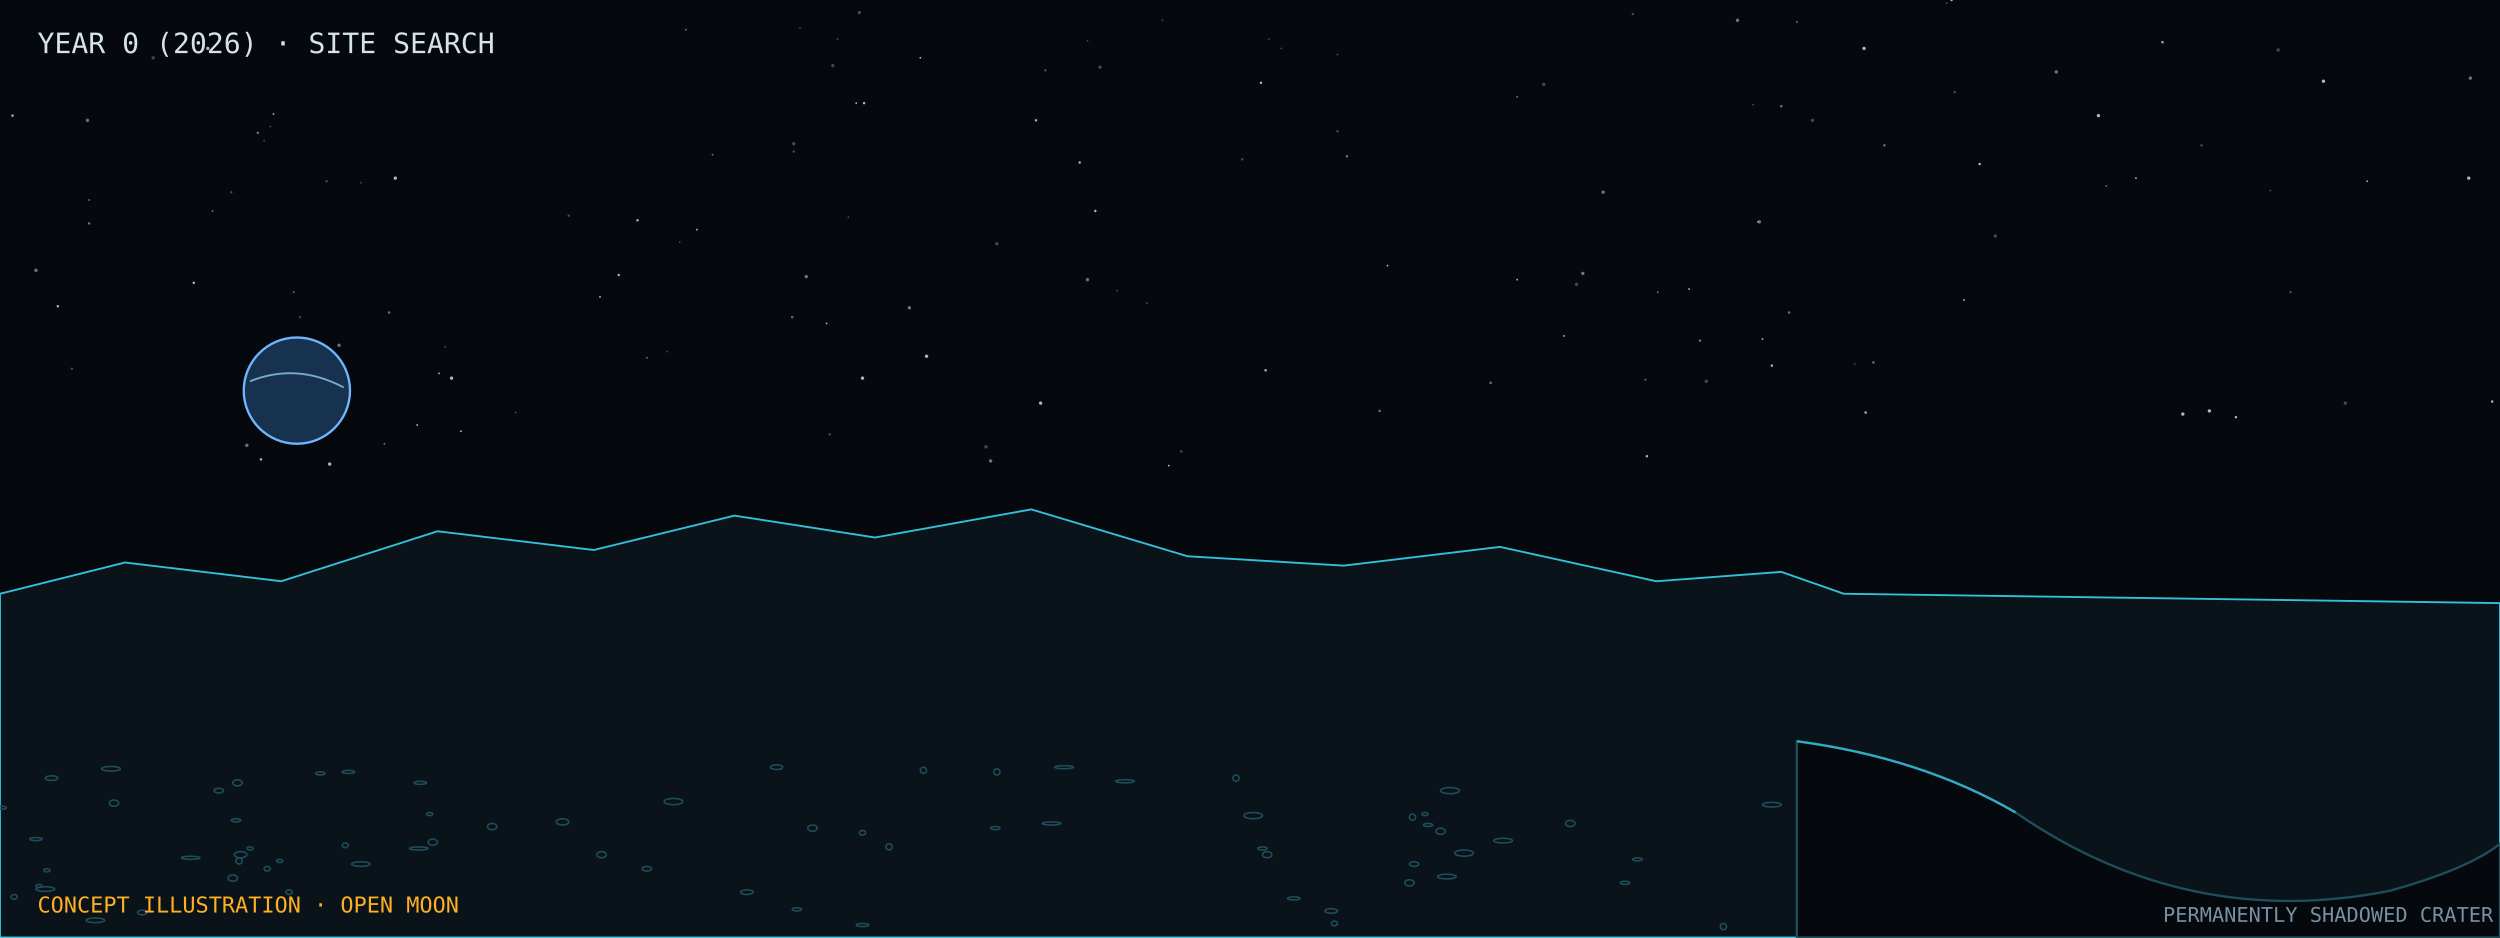
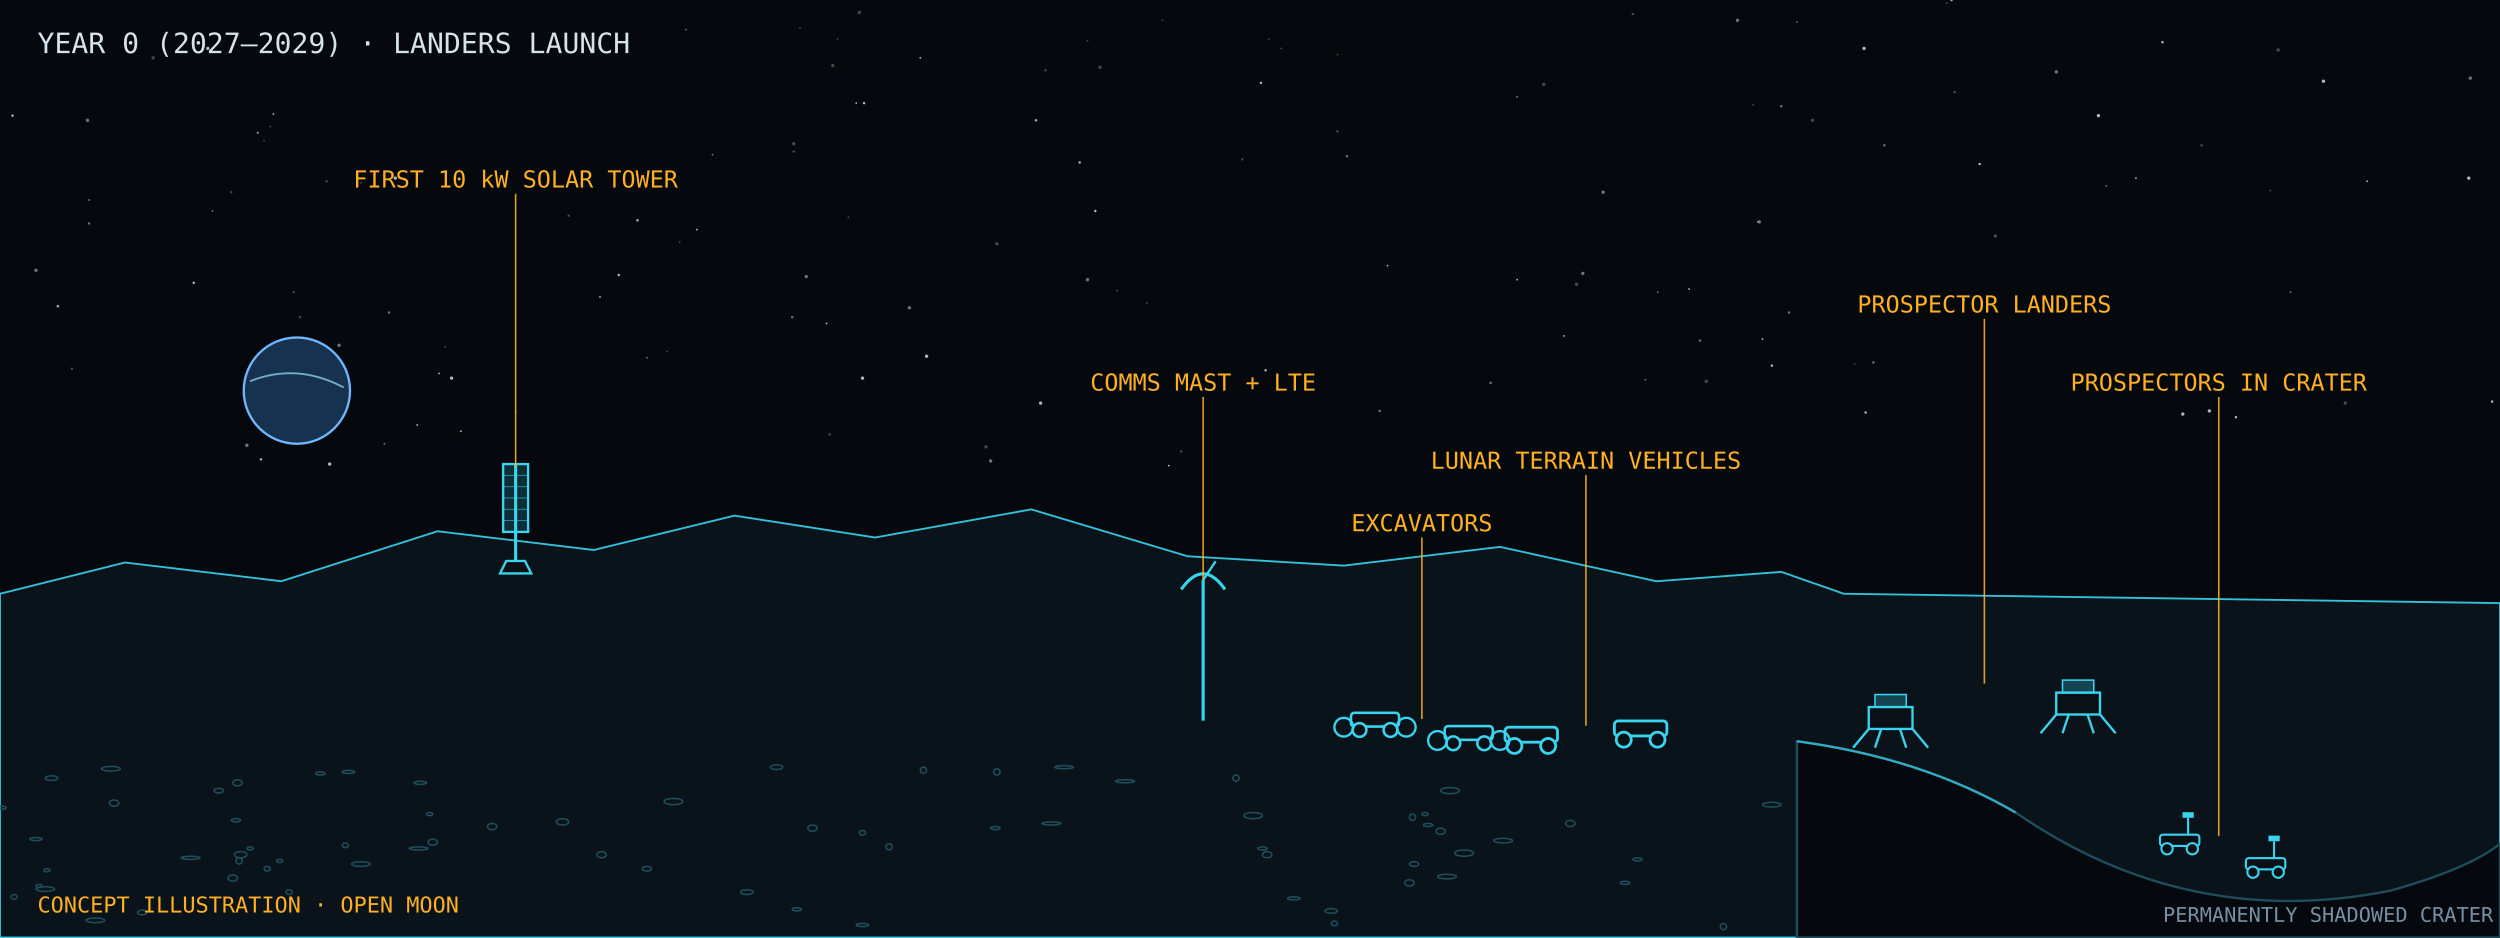
- <svg xmlns="http://www.w3.org/2000/svg" viewBox="0 0 1600 600" width="1600" height="600" role="img" aria-label="Concept illustration of the Open Moon base: YEAR 0 (2026) · SITE SEARCH">
+ <svg xmlns="http://www.w3.org/2000/svg" viewBox="0 0 1600 600" width="1600" height="600" role="img" aria-label="Concept illustration of the Open Moon base: YEAR 0 (2027–2029) · LANDERS LAUNCH">
  <rect width="1600" height="600" fill="#05080c" />
  <circle cx="663" cy="77" r="0.8" fill="#d6e2ec" opacity="0.8" />
  <circle cx="98" cy="37" r="1.1" fill="#d6e2ec" opacity="0.3" />
  <circle cx="748" cy="298" r="0.6" fill="#d6e2ec" opacity="0.8" />
  <circle cx="439" cy="19" r="0.6" fill="#d6e2ec" opacity="0.5" />
  <circle cx="856" cy="35" r="0.6" fill="#d6e2ec" opacity="0.3" />
  <circle cx="1128" cy="217" r="0.6" fill="#d6e2ec" opacity="0.8" />
  <circle cx="253" cy="114" r="1.1" fill="#d6e2ec" opacity="0.8" />
  <circle cx="1193" cy="31" r="1.1" fill="#d6e2ec" opacity="0.8" />
  <circle cx="812" cy="25" r="0.6" fill="#d6e2ec" opacity="0.3" />
  <circle cx="1140" cy="68" r="0.8" fill="#d6e2ec" opacity="0.5" />
  <circle cx="295" cy="276" r="0.6" fill="#d6e2ec" opacity="0.8" />
  <circle cx="631" cy="286" r="1.1" fill="#d6e2ec" opacity="0.3" />
  <circle cx="211" cy="297" r="1.1" fill="#d6e2ec" opacity="0.8" />
  <circle cx="384" cy="190" r="0.6" fill="#d6e2ec" opacity="0.8" />
  <circle cx="1458" cy="32" r="1.1" fill="#d6e2ec" opacity="0.3" />
  <circle cx="1267" cy="105" r="0.8" fill="#d6e2ec" opacity="0.8" />
  <circle cx="1088" cy="218" r="0.8" fill="#d6e2ec" opacity="0.5" />
  <circle cx="1199" cy="232" r="0.8" fill="#d6e2ec" opacity="0.5" />
  <circle cx="508" cy="92" r="1.1" fill="#d6e2ec" opacity="0.3" />
  <circle cx="167" cy="294" r="0.8" fill="#d6e2ec" opacity="0.8" />
  <circle cx="1013" cy="175" r="1.1" fill="#d6e2ec" opacity="0.5" />
  <circle cx="589" cy="37" r="0.6" fill="#d6e2ec" opacity="0.8" />
  <circle cx="856" cy="84" r="0.8" fill="#d6e2ec" opacity="0.3" />
  <circle cx="1001" cy="215" r="0.6" fill="#d6e2ec" opacity="0.8" />
  <circle cx="158" cy="285" r="1.1" fill="#d6e2ec" opacity="0.5" />
  <circle cx="696" cy="179" r="1.1" fill="#d6e2ec" opacity="0.5" />
  <circle cx="1187" cy="233" r="0.6" fill="#d6e2ec" opacity="0.3" />
  <circle cx="552" cy="242" r="1.1" fill="#d6e2ec" opacity="0.8" />
  <circle cx="133" cy="31" r="1.1" fill="#d6e2ec" opacity="0.8" />
  <circle cx="634" cy="295" r="1.1" fill="#d6e2ec" opacity="0.5" />
  <circle cx="582" cy="197" r="1.1" fill="#d6e2ec" opacity="0.5" />
  <circle cx="46" cy="236" r="0.8" fill="#d6e2ec" opacity="0.3" />
  <circle cx="1251" cy="59" r="0.8" fill="#d6e2ec" opacity="0.3" />
  <circle cx="446" cy="147" r="0.6" fill="#d6e2ec" opacity="0.8" />
  <circle cx="507" cy="203" r="0.8" fill="#d6e2ec" opacity="0.5" />
  <circle cx="165" cy="85" r="0.8" fill="#d6e2ec" opacity="0.5" />
  <circle cx="1125" cy="142" r="0.6" fill="#d6e2ec" opacity="0.5" />
  <circle cx="1126" cy="142" r="1.1" fill="#d6e2ec" opacity="0.5" />
  <circle cx="734" cy="194" r="0.6" fill="#d6e2ec" opacity="0.3" />
  <circle cx="169" cy="90" r="0.6" fill="#d6e2ec" opacity="0.3" />
  <circle cx="1348" cy="119" r="0.6" fill="#d6e2ec" opacity="0.5" />
  <circle cx="1206" cy="93" r="0.8" fill="#d6e2ec" opacity="0.5" />
  <circle cx="8" cy="74" r="0.8" fill="#d6e2ec" opacity="0.8" />
  <circle cx="756" cy="289" r="0.8" fill="#d6e2ec" opacity="0.3" />
  <circle cx="1414" cy="263" r="1.1" fill="#d6e2ec" opacity="0.8" />
  <circle cx="1384" cy="27" r="0.8" fill="#d6e2ec" opacity="0.8" />
  <circle cx="1145" cy="200" r="0.8" fill="#d6e2ec" opacity="0.5" />
  <circle cx="807" cy="53" r="0.8" fill="#d6e2ec" opacity="0.8" />
  <circle cx="820" cy="31" r="0.6" fill="#d6e2ec" opacity="0.3" />
  <circle cx="427" cy="225" r="0.6" fill="#d6e2ec" opacity="0.3" />
  <circle cx="696" cy="26" r="0.6" fill="#d6e2ec" opacity="0.3" />
  <circle cx="1160" cy="77" r="1.1" fill="#d6e2ec" opacity="0.3" />
  <circle cx="744" cy="13" r="0.6" fill="#d6e2ec" opacity="0.3" />
  <circle cx="1257" cy="192" r="0.6" fill="#d6e2ec" opacity="0.8" />
  <circle cx="516" cy="177" r="1.1" fill="#d6e2ec" opacity="0.5" />
  <circle cx="971" cy="62" r="0.6" fill="#d6e2ec" opacity="0.5" />
  <circle cx="954" cy="245" r="0.8" fill="#d6e2ec" opacity="0.5" />
  <circle cx="175" cy="73" r="0.6" fill="#d6e2ec" opacity="0.8" />
  <circle cx="701" cy="135" r="0.8" fill="#d6e2ec" opacity="0.8" />
  <circle cx="330" cy="264" r="0.6" fill="#d6e2ec" opacity="0.3" />
  <circle cx="1081" cy="185" r="0.6" fill="#d6e2ec" opacity="0.8" />
  <circle cx="1112" cy="13" r="1.1" fill="#d6e2ec" opacity="0.5" />
  <circle cx="1316" cy="46" r="1.1" fill="#d6e2ec" opacity="0.5" />
  <circle cx="1061" cy="187" r="0.6" fill="#d6e2ec" opacity="0.5" />
  <circle cx="1580" cy="114" r="1.1" fill="#d6e2ec" opacity="0.8" />
  <circle cx="1595" cy="257" r="0.8" fill="#d6e2ec" opacity="0.8" />
  <circle cx="456" cy="99" r="0.6" fill="#d6e2ec" opacity="0.5" />
  <circle cx="1515" cy="116" r="0.6" fill="#d6e2ec" opacity="0.8" />
  <circle cx="1009" cy="182" r="1.1" fill="#d6e2ec" opacity="0.3" />
  <circle cx="57" cy="143" r="0.8" fill="#d6e2ec" opacity="0.5" />
  <circle cx="396" cy="176" r="0.8" fill="#d6e2ec" opacity="0.8" />
  <circle cx="715" cy="186" r="0.6" fill="#d6e2ec" opacity="0.3" />
  <circle cx="209" cy="116" r="0.8" fill="#d6e2ec" opacity="0.3" />
  <circle cx="691" cy="104" r="0.8" fill="#d6e2ec" opacity="0.8" />
  <circle cx="1249" cy="0" r="0.8" fill="#d6e2ec" opacity="0.8" />
  <circle cx="704" cy="43" r="1.1" fill="#d6e2ec" opacity="0.3" />
  <circle cx="795" cy="102" r="0.8" fill="#d6e2ec" opacity="0.3" />
  <circle cx="888" cy="170" r="0.6" fill="#d6e2ec" opacity="0.8" />
  <circle cx="810" cy="237" r="0.8" fill="#d6e2ec" opacity="0.8" />
  <circle cx="173" cy="81" r="0.6" fill="#d6e2ec" opacity="0.3" />
  <circle cx="56" cy="77" r="1.1" fill="#d6e2ec" opacity="0.5" />
  <circle cx="1343" cy="74" r="1.1" fill="#d6e2ec" opacity="0.8" />
  <circle cx="971" cy="179" r="0.6" fill="#d6e2ec" opacity="0.8" />
  <circle cx="1122" cy="67" r="0.6" fill="#d6e2ec" opacity="0.3" />
  <circle cx="1487" cy="52" r="1.1" fill="#d6e2ec" opacity="0.8" />
  <circle cx="285" cy="222" r="0.6" fill="#d6e2ec" opacity="0.3" />
  <circle cx="57" cy="128" r="0.6" fill="#d6e2ec" opacity="0.5" />
  <circle cx="1026" cy="123" r="1.1" fill="#d6e2ec" opacity="0.5" />
  <circle cx="531" cy="278" r="0.8" fill="#d6e2ec" opacity="0.3" />
  <circle cx="124" cy="181" r="0.8" fill="#d6e2ec" opacity="0.8" />
  <circle cx="1194" cy="264" r="0.8" fill="#d6e2ec" opacity="0.8" />
  <circle cx="267" cy="272" r="0.6" fill="#d6e2ec" opacity="0.8" />
  <circle cx="1045" cy="9" r="0.8" fill="#d6e2ec" opacity="0.3" />
  <circle cx="1246" cy="2" r="0.6" fill="#d6e2ec" opacity="0.3" />
  <circle cx="289" cy="242" r="1.1" fill="#d6e2ec" opacity="0.8" />
  <circle cx="246" cy="284" r="0.6" fill="#d6e2ec" opacity="0.5" />
  <circle cx="1397" cy="265" r="1.1" fill="#d6e2ec" opacity="0.8" />
  <circle cx="988" cy="54" r="1.1" fill="#d6e2ec" opacity="0.3" />
  <circle cx="508" cy="97" r="0.8" fill="#d6e2ec" opacity="0.3" />
  <circle cx="1581" cy="50" r="1.1" fill="#d6e2ec" opacity="0.5" />
  <circle cx="1150" cy="14" r="0.6" fill="#d6e2ec" opacity="0.5" />
  <circle cx="666" cy="258" r="1.1" fill="#d6e2ec" opacity="0.8" />
  <circle cx="408" cy="141" r="0.8" fill="#d6e2ec" opacity="0.8" />
  <circle cx="1092" cy="244" r="1.1" fill="#d6e2ec" opacity="0.3" />
  <circle cx="1431" cy="267" r="0.8" fill="#d6e2ec" opacity="0.8" />
  <circle cx="414" cy="229" r="0.6" fill="#d6e2ec" opacity="0.5" />
  <circle cx="249" cy="200" r="0.8" fill="#d6e2ec" opacity="0.5" />
  <circle cx="148" cy="123" r="0.8" fill="#d6e2ec" opacity="0.3" />
  <circle cx="435" cy="155" r="0.6" fill="#d6e2ec" opacity="0.3" />
  <circle cx="1466" cy="187" r="0.6" fill="#d6e2ec" opacity="0.5" />
  <circle cx="281" cy="239" r="0.6" fill="#d6e2ec" opacity="0.8" />
  <circle cx="192" cy="203" r="0.8" fill="#d6e2ec" opacity="0.3" />
  <circle cx="1367" cy="114" r="0.6" fill="#d6e2ec" opacity="0.8" />
  <circle cx="883" cy="263" r="0.8" fill="#d6e2ec" opacity="0.5" />
  <circle cx="862" cy="100" r="0.8" fill="#d6e2ec" opacity="0.5" />
  <circle cx="188" cy="187" r="0.6" fill="#d6e2ec" opacity="0.5" />
  <circle cx="1134" cy="234" r="0.8" fill="#d6e2ec" opacity="0.8" />
  <circle cx="37" cy="196" r="0.8" fill="#d6e2ec" opacity="0.8" />
  <circle cx="1277" cy="151" r="1.1" fill="#d6e2ec" opacity="0.3" />
  <circle cx="231" cy="117" r="0.6" fill="#d6e2ec" opacity="0.3" />
  <circle cx="543" cy="139" r="0.6" fill="#d6e2ec" opacity="0.3" />
  <circle cx="553" cy="66" r="0.8" fill="#d6e2ec" opacity="0.8" />
  <circle cx="529" cy="207" r="0.6" fill="#d6e2ec" opacity="0.8" />
  <circle cx="1054" cy="292" r="0.8" fill="#d6e2ec" opacity="0.8" />
  <circle cx="669" cy="45" r="0.8" fill="#d6e2ec" opacity="0.3" />
  <circle cx="1409" cy="93" r="0.8" fill="#d6e2ec" opacity="0.3" />
  <circle cx="550" cy="8" r="1.1" fill="#d6e2ec" opacity="0.3" />
  <circle cx="533" cy="42" r="1.1" fill="#d6e2ec" opacity="0.3" />
  <circle cx="136" cy="135" r="0.6" fill="#d6e2ec" opacity="0.5" />
  <circle cx="23" cy="173" r="1.1" fill="#d6e2ec" opacity="0.5" />
  <circle cx="548" cy="66" r="0.6" fill="#d6e2ec" opacity="0.8" />
  <circle cx="1453" cy="122" r="0.6" fill="#d6e2ec" opacity="0.3" />
  <circle cx="536" cy="25" r="0.6" fill="#d6e2ec" opacity="0.3" />
  <circle cx="638" cy="156" r="1.1" fill="#d6e2ec" opacity="0.3" />
  <circle cx="593" cy="228" r="1.1" fill="#d6e2ec" opacity="0.8" />
  <circle cx="364" cy="138" r="0.8" fill="#d6e2ec" opacity="0.3" />
  <circle cx="512" cy="18" r="0.6" fill="#d6e2ec" opacity="0.3" />
  <circle cx="1501" cy="258" r="1.1" fill="#d6e2ec" opacity="0.3" />
  <circle cx="1053" cy="243" r="0.6" fill="#d6e2ec" opacity="0.5" />
  <circle cx="217" cy="221" r="1.1" fill="#d6e2ec" opacity="0.5" />
  <circle cx="190" cy="250" r="34" fill="#16324f" stroke="#6fb6ff" stroke-width="1.5" />
  <path d="M160 244 Q190 232 220 248" stroke="#9ee0ff" stroke-width="1.2" fill="none" opacity=".7" />
  <path d="M0 380 L80 360 L180 372 L280 340 L380 352 L470 330 L560 344 L660 326 L760 356 L860 362 L960 350 L1060 372 L1140 366 L1180 380 L1600 386 L1600 600 L0 600Z" fill="#0b141c" stroke="#38d4f0" stroke-width="1.2" opacity=".9" />
  <path d="M0 0 470.0 L20 473.2 L40 476.0 L60 478.1 L80 479.3 L100 479.5 L120 478.8 L140 477.5 L160 476.0 L180 474.5 L200 473.4 L220 473.0 L240 473.3 L260 474.3 L280 475.7 L300 477.2 L320 478.5 L340 479.3 L360 479.2 L380 478.2 L400 476.2 L420 473.5 L440 470.3 L460 467.1 L480 464.2 L500 462.0 L520 460.7 L540 460.3 L560 460.9 L580 462.1 L600 463.7 L620 465.2 L640 466.4 L660 467.0 L680 466.8 L700 466.0 L720 464.6 L740 463.1 L760 461.7 L780 460.9 L800 460.9 L820 461.8 L840 463.6 L860 466.3 L880 469.4 L900 472.6 L920 475.6 L940 477.9 L960 479.3 L980 479.8 L1000 479.3 L1020 478.2 L1040 476.6 L1060 475.0 L1080 473.7 L1100 473.1 L1120 473.1 L1140 473.8 L1160 475.1 L1180 476.6 L1200 478.0 L1220 478.9 L1240 479.0 L1260 478.3 L1280 476.5 L1300 474.0 L1320 470.9 L1340 467.7 L1360 464.6 L1380 462.2 L1400 460.7 L1420 460.1 L1440 460.4 L1460 461.5 L1480 463.1 L1500 464.7 L1520 466.1 L1540 466.9 L1560 467.0 L1580 466.4 L1600 465.2 L1600 600 L0 600Z" fill="#0e1922" stroke="#38d4f0" stroke-width="1.5" />
  <ellipse cx="926" cy="561" rx="6" ry="1.5" fill="none" stroke="#1e4e5c" stroke-width="1" />
  <ellipse cx="1040" cy="565" rx="3" ry="1" fill="none" stroke="#1e4e5c" stroke-width="1" />
  <ellipse cx="1048" cy="550" rx="3" ry="1" fill="none" stroke="#1e4e5c" stroke-width="1" />
  <ellipse cx="914" cy="528" rx="3" ry="1" fill="none" stroke="#1e4e5c" stroke-width="1" />
  <ellipse cx="1103" cy="593" rx="2" ry="2" fill="none" stroke="#1e4e5c" stroke-width="1" />
  <ellipse cx="811" cy="547" rx="3" ry="2" fill="none" stroke="#1e4e5c" stroke-width="1" />
  <ellipse cx="30" cy="557" rx="2" ry="1" fill="none" stroke="#1e4e5c" stroke-width="1" />
  <ellipse cx="73" cy="514" rx="3" ry="2" fill="none" stroke="#1e4e5c" stroke-width="1" />
  <ellipse cx="61" cy="589" rx="6" ry="1.5" fill="none" stroke="#1e4e5c" stroke-width="1" />
  <ellipse cx="902" cy="565" rx="3" ry="2" fill="none" stroke="#1e4e5c" stroke-width="1" />
  <ellipse cx="478" cy="571" rx="4" ry="1.5" fill="none" stroke="#1e4e5c" stroke-width="1" />
  <ellipse cx="9" cy="574" rx="2" ry="1.5" fill="none" stroke="#1e4e5c" stroke-width="1" />
  <ellipse cx="569" cy="542" rx="2" ry="2" fill="none" stroke="#1e4e5c" stroke-width="1" />
  <ellipse cx="520" cy="530" rx="3" ry="2" fill="none" stroke="#1e4e5c" stroke-width="1" />
  <ellipse cx="591" cy="493" rx="2" ry="2" fill="none" stroke="#1e4e5c" stroke-width="1" />
  <ellipse cx="221" cy="541" rx="2" ry="1.5" fill="none" stroke="#1e4e5c" stroke-width="1" />
  <ellipse cx="791" cy="498" rx="2" ry="2" fill="none" stroke="#1e4e5c" stroke-width="1" />
  <ellipse cx="1" cy="517" rx="3" ry="1" fill="none" stroke="#1e4e5c" stroke-width="1" />
  <ellipse cx="962" cy="538" rx="6" ry="1.5" fill="none" stroke="#1e4e5c" stroke-width="1" />
  <ellipse cx="149" cy="562" rx="3" ry="2" fill="none" stroke="#1e4e5c" stroke-width="1" />
  <ellipse cx="552" cy="533" rx="2" ry="1.5" fill="none" stroke="#1e4e5c" stroke-width="1" />
  <ellipse cx="681" cy="491" rx="6" ry="1" fill="none" stroke="#1e4e5c" stroke-width="1" />
  <ellipse cx="275" cy="521" rx="2" ry="1" fill="none" stroke="#1e4e5c" stroke-width="1" />
  <ellipse cx="122" cy="549" rx="6" ry="1" fill="none" stroke="#1e4e5c" stroke-width="1" />
  <ellipse cx="385" cy="547" rx="3" ry="2" fill="none" stroke="#1e4e5c" stroke-width="1" />
  <ellipse cx="268" cy="543" rx="6" ry="1" fill="none" stroke="#1e4e5c" stroke-width="1" />
  <ellipse cx="808" cy="543" rx="3" ry="1" fill="none" stroke="#1e4e5c" stroke-width="1" />
  <ellipse cx="552" cy="592" rx="4" ry="1" fill="none" stroke="#1e4e5c" stroke-width="1" />
  <ellipse cx="431" cy="513" rx="6" ry="2" fill="none" stroke="#1e4e5c" stroke-width="1" />
  <ellipse cx="205" cy="495" rx="3" ry="1" fill="none" stroke="#1e4e5c" stroke-width="1" />
  <ellipse cx="904" cy="523" rx="2" ry="2" fill="none" stroke="#1e4e5c" stroke-width="1" />
  <ellipse cx="673" cy="527" rx="6" ry="1" fill="none" stroke="#1e4e5c" stroke-width="1" />
  <ellipse cx="152" cy="501" rx="3" ry="2" fill="none" stroke="#1e4e5c" stroke-width="1" />
  <ellipse cx="497" cy="491" rx="4" ry="1.5" fill="none" stroke="#1e4e5c" stroke-width="1" />
  <ellipse cx="928" cy="506" rx="6" ry="2" fill="none" stroke="#1e4e5c" stroke-width="1" />
  <ellipse cx="277" cy="539" rx="3" ry="2" fill="none" stroke="#1e4e5c" stroke-width="1" />
  <ellipse cx="315" cy="529" rx="3" ry="2" fill="none" stroke="#1e4e5c" stroke-width="1" />
  <ellipse cx="510" cy="582" rx="3" ry="1" fill="none" stroke="#1e4e5c" stroke-width="1" />
  <ellipse cx="1134" cy="515" rx="6" ry="1.5" fill="none" stroke="#1e4e5c" stroke-width="1" />
  <ellipse cx="160" cy="543" rx="2" ry="1" fill="none" stroke="#1e4e5c" stroke-width="1" />
  <ellipse cx="223" cy="494" rx="4" ry="1" fill="none" stroke="#1e4e5c" stroke-width="1" />
  <ellipse cx="802" cy="522" rx="6" ry="2" fill="none" stroke="#1e4e5c" stroke-width="1" />
  <ellipse cx="1005" cy="527" rx="3" ry="2" fill="none" stroke="#1e4e5c" stroke-width="1" />
  <ellipse cx="140" cy="506" rx="3" ry="1.5" fill="none" stroke="#1e4e5c" stroke-width="1" />
  <ellipse cx="151" cy="525" rx="3" ry="1" fill="none" stroke="#1e4e5c" stroke-width="1" />
  <ellipse cx="33" cy="498" rx="4" ry="1.5" fill="none" stroke="#1e4e5c" stroke-width="1" />
  <ellipse cx="912" cy="521" rx="2" ry="1" fill="none" stroke="#1e4e5c" stroke-width="1" />
  <ellipse cx="360" cy="526" rx="4" ry="2" fill="none" stroke="#1e4e5c" stroke-width="1" />
  <ellipse cx="269" cy="501" rx="4" ry="1" fill="none" stroke="#1e4e5c" stroke-width="1" />
  <ellipse cx="922" cy="532" rx="3" ry="2" fill="none" stroke="#1e4e5c" stroke-width="1" />
  <ellipse cx="71" cy="492" rx="6" ry="1.5" fill="none" stroke="#1e4e5c" stroke-width="1" />
  <ellipse cx="638" cy="494" rx="2" ry="2" fill="none" stroke="#1e4e5c" stroke-width="1" />
  <ellipse cx="153" cy="551" rx="2" ry="2" fill="none" stroke="#1e4e5c" stroke-width="1" />
  <ellipse cx="637" cy="530" rx="3" ry="1" fill="none" stroke="#1e4e5c" stroke-width="1" />
  <ellipse cx="154" cy="547" rx="4" ry="2" fill="none" stroke="#1e4e5c" stroke-width="1" />
  <ellipse cx="91" cy="584" rx="3" ry="1.5" fill="none" stroke="#1e4e5c" stroke-width="1" />
  <ellipse cx="720" cy="500" rx="6" ry="1" fill="none" stroke="#1e4e5c" stroke-width="1" />
  <ellipse cx="854" cy="591" rx="2" ry="1.5" fill="none" stroke="#1e4e5c" stroke-width="1" />
  <ellipse cx="29" cy="569" rx="6" ry="1.5" fill="none" stroke="#1e4e5c" stroke-width="1" />
  <ellipse cx="25" cy="567" rx="2" ry="1" fill="none" stroke="#1e4e5c" stroke-width="1" />
  <ellipse cx="185" cy="571" rx="2" ry="1.5" fill="none" stroke="#1e4e5c" stroke-width="1" />
  <ellipse cx="852" cy="583" rx="4" ry="1.5" fill="none" stroke="#1e4e5c" stroke-width="1" />
  <ellipse cx="937" cy="546" rx="6" ry="2" fill="none" stroke="#1e4e5c" stroke-width="1" />
  <ellipse cx="171" cy="556" rx="2" ry="1.5" fill="none" stroke="#1e4e5c" stroke-width="1" />
  <ellipse cx="179" cy="551" rx="2" ry="1" fill="none" stroke="#1e4e5c" stroke-width="1" />
  <ellipse cx="231" cy="553" rx="6" ry="1.5" fill="none" stroke="#1e4e5c" stroke-width="1" />
  <ellipse cx="23" cy="537" rx="4" ry="1" fill="none" stroke="#1e4e5c" stroke-width="1" />
  <ellipse cx="414" cy="556" rx="3" ry="1.5" fill="none" stroke="#1e4e5c" stroke-width="1" />
  <ellipse cx="905" cy="553" rx="3" ry="1.5" fill="none" stroke="#1e4e5c" stroke-width="1" />
  <ellipse cx="828" cy="575" rx="4" ry="1" fill="none" stroke="#1e4e5c" stroke-width="1" />
  <path d="M1150 474.4 Q1230 485.1 1290 520 Q1400 596 1530 570 Q1580 556 1600 540 L1600 600 L1150 600Z" fill="#05090d" stroke="#1e4e5c" stroke-width="1.5" />
  <path d="M1150 474.4 Q1230 485.1 1290 520" fill="none" stroke="#38d4f0" stroke-width="1.5" opacity=".7" />
  <text x="1490" y="590" fill="#7890a3" font-family="Share Tech Mono, monospace" font-size="13" text-anchor="middle">PERMANENTLY SHADOWED CRATER</text>
+   <g transform="translate(1210,478.5094) scale(1.0)">
+     <path d="M-14 -26 h28 v14 h-28z" fill="#0a1015" stroke="#38d4f0" stroke-width="1.5" />
+     <path d="M-14 -12 L-24 0 M14 -12 L24 0 M-6 -12 L-10 0 M6 -12 L10 0" stroke="#38d4f0" stroke-width="1.5" />
+     <rect x="-10" y="-34" width="20" height="8" fill="rgba(56,212,240,.25)" stroke="#38d4f0" stroke-width="1" />
+   </g>
+   <g transform="translate(1330,469.2811) scale(1.0)">
+     <path d="M-14 -26 h28 v14 h-28z" fill="#0a1015" stroke="#38d4f0" stroke-width="1.5" />
+     <path d="M-14 -12 L-24 0 M14 -12 L24 0 M-6 -12 L-10 0 M6 -12 L10 0" stroke="#38d4f0" stroke-width="1.5" />
+     <rect x="-10" y="-34" width="20" height="8" fill="rgba(56,212,240,.25)" stroke="#38d4f0" stroke-width="1" />
+   </g>
+   <g transform="translate(1395,545) scale(0.9)">
+     <rect x="-14" y="-12" width="28" height="8" rx="2" fill="#0a1015" stroke="#38d4f0" stroke-width="1.5" />
+     <circle cx="-9" cy="-2" r="4" fill="#0a1015" stroke="#38d4f0" stroke-width="1.5" />
+     <circle cx="9" cy="-2" r="4" fill="#0a1015" stroke="#38d4f0" stroke-width="1.5" />
+     <line x1="6" y1="-12" x2="6" y2="-24" stroke="#38d4f0" stroke-width="1.5" />
+     <rect x="2" y="-28" width="8" height="4" fill="#38d4f0" />
+   </g>
+   <g transform="translate(1450,560) scale(0.9)">
+     <rect x="-14" y="-12" width="28" height="8" rx="2" fill="#0a1015" stroke="#38d4f0" stroke-width="1.5" />
+     <circle cx="-9" cy="-2" r="4" fill="#0a1015" stroke="#38d4f0" stroke-width="1.5" />
+     <circle cx="9" cy="-2" r="4" fill="#0a1015" stroke="#38d4f0" stroke-width="1.5" />
+     <line x1="6" y1="-12" x2="6" y2="-24" stroke="#38d4f0" stroke-width="1.5" />
+     <rect x="2" y="-28" width="8" height="4" fill="#38d4f0" />
+   </g>
+   <g transform="translate(980,479.7992) scale(1.2)">
+     <rect x="-14" y="-12" width="28" height="8" rx="2" fill="#0a1015" stroke="#38d4f0" stroke-width="1.5" />
+     <circle cx="-9" cy="-2" r="4" fill="#0a1015" stroke="#38d4f0" stroke-width="1.5" />
+     <circle cx="9" cy="-2" r="4" fill="#0a1015" stroke="#38d4f0" stroke-width="1.5" />
+   </g>
+   <g transform="translate(1050,475.7929) scale(1.2)">
+     <rect x="-14" y="-12" width="28" height="8" rx="2" fill="#0a1015" stroke="#38d4f0" stroke-width="1.5" />
+     <circle cx="-9" cy="-2" r="4" fill="#0a1015" stroke="#38d4f0" stroke-width="1.5" />
+     <circle cx="9" cy="-2" r="4" fill="#0a1015" stroke="#38d4f0" stroke-width="1.5" />
+   </g>
+   <line x1="330" y1="367.016" x2="330" y2="297.016" stroke="#38d4f0" stroke-width="2" />
+   <rect x="322.0" y="297.016" width="16" height="43.4" fill="rgba(56,212,240,.18)" stroke="#38d4f0" stroke-width="1.5" />
+   <line x1="322.0" y1="304.249" x2="338.0" y2="304.249" stroke="#38d4f0" stroke-width=".6" opacity=".6" />
+   <line x1="322.0" y1="311.483" x2="338.0" y2="311.483" stroke="#38d4f0" stroke-width=".6" opacity=".6" />
+   <line x1="322.0" y1="318.716" x2="338.0" y2="318.716" stroke="#38d4f0" stroke-width=".6" opacity=".6" />
+   <line x1="322.0" y1="325.949" x2="338.0" y2="325.949" stroke="#38d4f0" stroke-width=".6" opacity=".6" />
+   <line x1="322.0" y1="333.183" x2="338.0" y2="333.183" stroke="#38d4f0" stroke-width=".6" opacity=".6" />
+   <path d="M320 367.016 L340 367.016 L336 359.016 L324 359.016Z" fill="#0a1015" stroke="#38d4f0" stroke-width="1.5" />
+   <line x1="770" y1="461.231" x2="770" y2="371.231" stroke="#38d4f0" stroke-width="2" />
+   <path d="M756 377.231 Q770 357.231 784 377.231" fill="none" stroke="#38d4f0" stroke-width="2" />
+   <line x1="770" y1="371.231" x2="778 " y2="359.231" stroke="#38d4f0" stroke-width="1.5" />
+   <g transform="translate(880,469.3911) scale(1.1)">
+     <rect x="-14" y="-12" width="28" height="8" rx="2" fill="#0a1015" stroke="#38d4f0" stroke-width="1.5" />
+     <circle cx="-9" cy="-2" r="4" fill="#0a1015" stroke="#38d4f0" stroke-width="1.5" />
+     <circle cx="9" cy="-2" r="4" fill="#0a1015" stroke="#38d4f0" stroke-width="1.5" />
+   </g>
+   <circle cx="900" cy="465.391" r="6" fill="none" stroke="#38d4f0" stroke-width="1.5" />
+   <circle cx="860" cy="465.391" r="6" fill="none" stroke="#38d4f0" stroke-width="1.5" />
+   <g transform="translate(940,477.9077) scale(1.1)">
+     <rect x="-14" y="-12" width="28" height="8" rx="2" fill="#0a1015" stroke="#38d4f0" stroke-width="1.5" />
+     <circle cx="-9" cy="-2" r="4" fill="#0a1015" stroke="#38d4f0" stroke-width="1.5" />
+     <circle cx="9" cy="-2" r="4" fill="#0a1015" stroke="#38d4f0" stroke-width="1.5" />
+   </g>
+   <circle cx="960" cy="473.908" r="6" fill="none" stroke="#38d4f0" stroke-width="1.5" />
+   <circle cx="920" cy="473.908" r="6" fill="none" stroke="#38d4f0" stroke-width="1.5" />
+   <line x1="1270" y1="437.518" x2="1270" y2="204" stroke="#ffb020" stroke-width="1" opacity=".9" />
+   <text x="1270" y="200" fill="#ffb020" font-family="Share Tech Mono, monospace" font-size="15" text-anchor="middle">PROSPECTOR LANDERS</text>
+   <line x1="1420" y1="535" x2="1420" y2="254" stroke="#ffb020" stroke-width="1" opacity=".9" />
+   <text x="1420" y="250" fill="#ffb020" font-family="Share Tech Mono, monospace" font-size="15" text-anchor="middle">PROSPECTORS IN CRATER</text>
+   <line x1="1015" y1="464.511" x2="1015" y2="304" stroke="#ffb020" stroke-width="1" opacity=".9" />
+   <text x="1015" y="300" fill="#ffb020" font-family="Share Tech Mono, monospace" font-size="15" text-anchor="middle">LUNAR TERRAIN VEHICLES</text>
+   <line x1="330" y1="299.016" x2="330" y2="124" stroke="#ffb020" stroke-width="1" opacity=".9" />
+   <text x="330" y="120" fill="#ffb020" font-family="Share Tech Mono, monospace" font-size="15" text-anchor="middle">FIRST 10 kW SOLAR TOWER</text>
+   <line x1="770" y1="371.231" x2="770" y2="254" stroke="#ffb020" stroke-width="1" opacity=".9" />
+   <text x="770" y="250" fill="#ffb020" font-family="Share Tech Mono, monospace" font-size="15" text-anchor="middle">COMMS MAST + LTE</text>
+   <line x1="910" y1="460.171" x2="910" y2="344" stroke="#ffb020" stroke-width="1" opacity=".9" />
+   <text x="910" y="340" fill="#ffb020" font-family="Share Tech Mono, monospace" font-size="15" text-anchor="middle">EXCAVATORS</text>
  <text x="24" y="584" fill="#ffb020" font-family="Share Tech Mono, monospace" font-size="14">CONCEPT ILLUSTRATION · OPEN MOON</text>
-   <text x="24" y="34" fill="#d6e2ec" font-family="Share Tech Mono, monospace" font-size="18">YEAR 0 (2026) · SITE SEARCH</text>
+   <text x="24" y="34" fill="#d6e2ec" font-family="Share Tech Mono, monospace" font-size="18">YEAR 0 (2027–2029) · LANDERS LAUNCH</text>
</svg>
